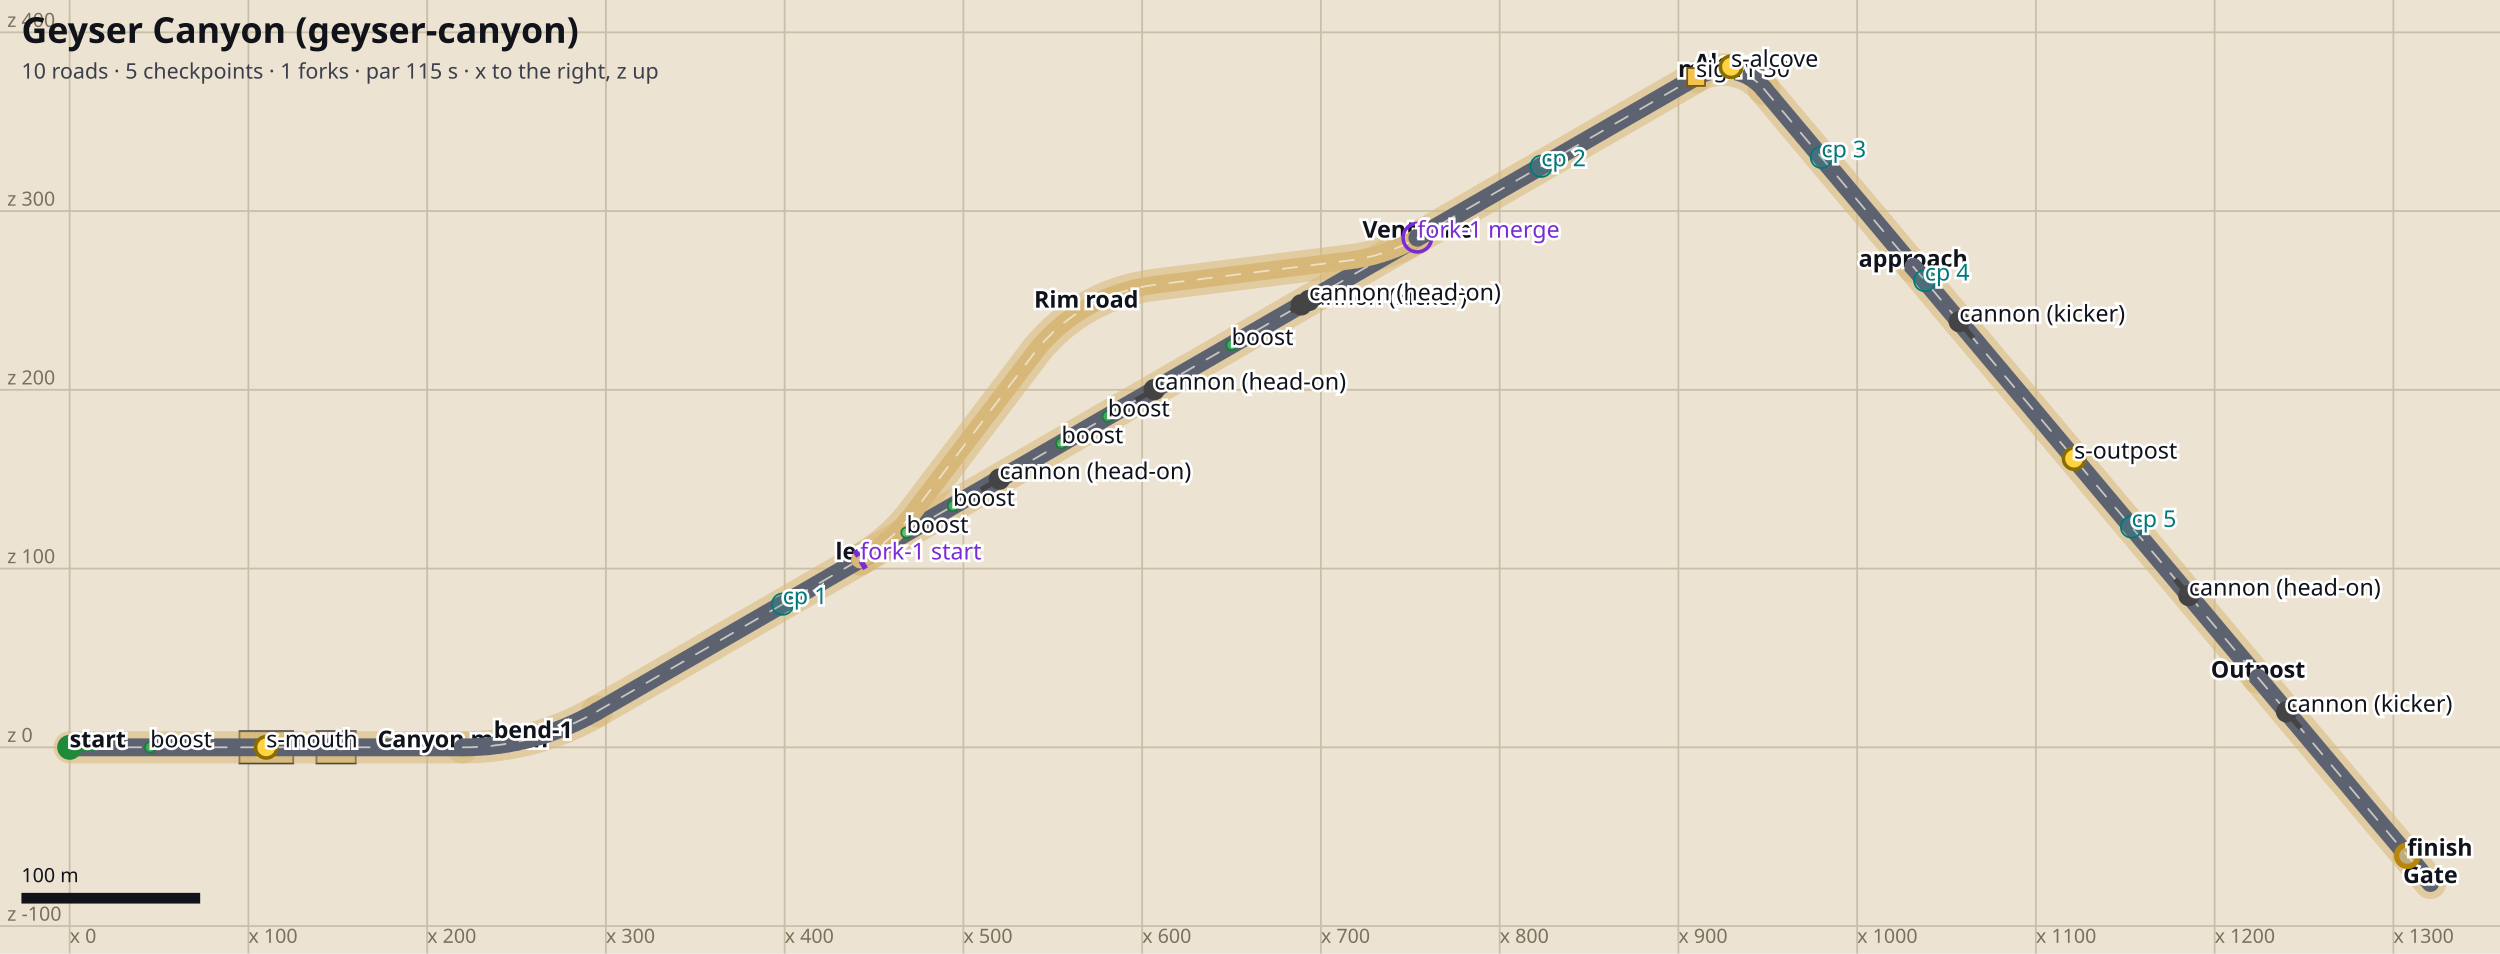
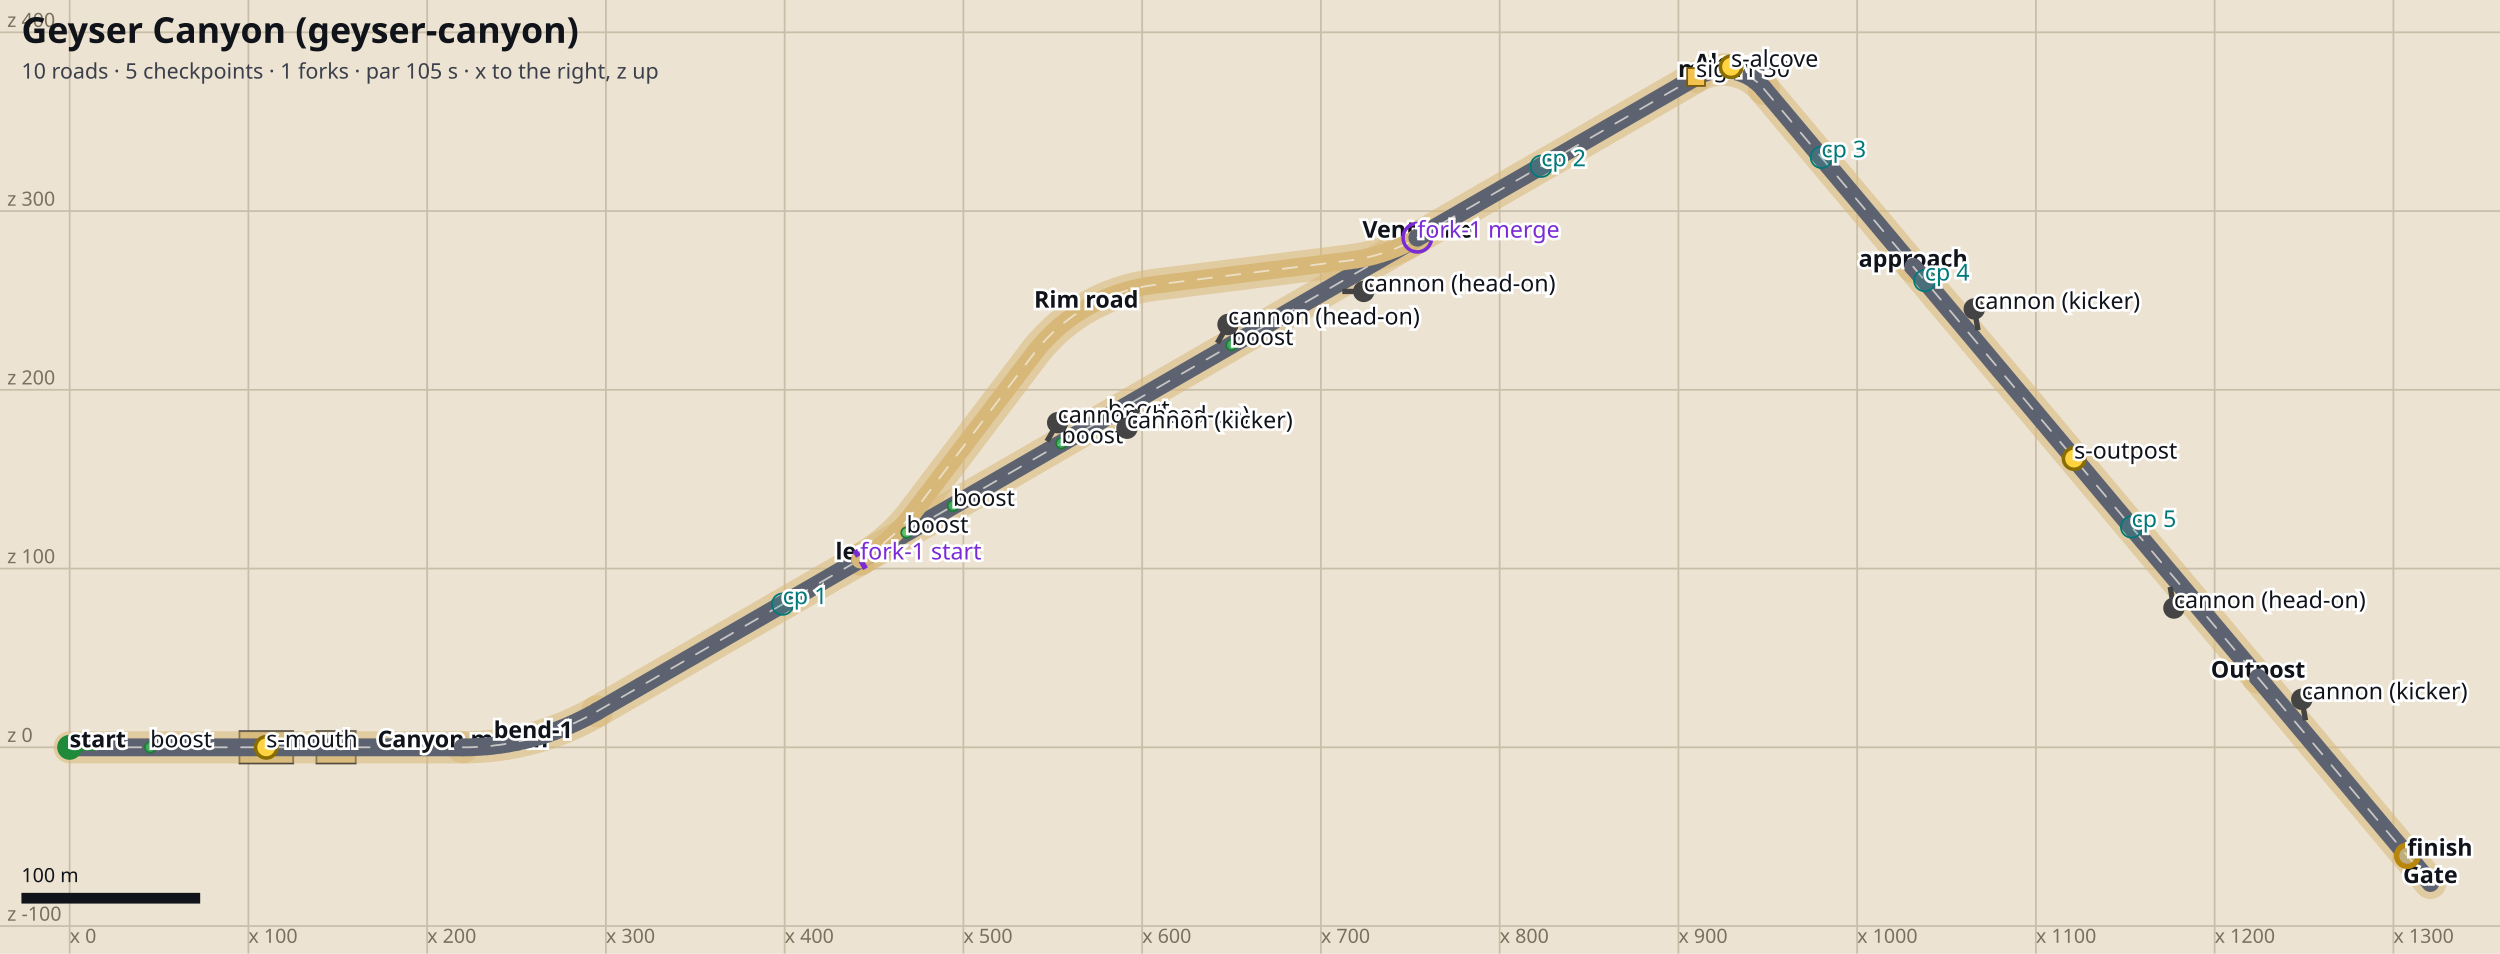
<svg xmlns="http://www.w3.org/2000/svg" width="1400" height="534" viewBox="0 0 1400 534">
  <rect width="100%" height="100%" fill="#ece3d2" />
  <line x1="39" y1="0" x2="39" y2="534" stroke="#c9bfa9" stroke-width="1" />
  <text x="39" y="528" font-size="11" font-family="sans-serif" fill="#7a705c">x 0</text>
  <line x1="139.1" y1="0" x2="139.1" y2="534" stroke="#c9bfa9" stroke-width="1" />
  <text x="139.1" y="528" font-size="11" font-family="sans-serif" fill="#7a705c">x 100</text>
  <line x1="239.2" y1="0" x2="239.2" y2="534" stroke="#c9bfa9" stroke-width="1" />
  <text x="239.2" y="528" font-size="11" font-family="sans-serif" fill="#7a705c">x 200</text>
  <line x1="339.3" y1="0" x2="339.3" y2="534" stroke="#c9bfa9" stroke-width="1" />
  <text x="339.3" y="528" font-size="11" font-family="sans-serif" fill="#7a705c">x 300</text>
  <line x1="439.4" y1="0" x2="439.4" y2="534" stroke="#c9bfa9" stroke-width="1" />
  <text x="439.4" y="528" font-size="11" font-family="sans-serif" fill="#7a705c">x 400</text>
  <line x1="539.5" y1="0" x2="539.5" y2="534" stroke="#c9bfa9" stroke-width="1" />
  <text x="539.5" y="528" font-size="11" font-family="sans-serif" fill="#7a705c">x 500</text>
  <line x1="639.6" y1="0" x2="639.6" y2="534" stroke="#c9bfa9" stroke-width="1" />
  <text x="639.6" y="528" font-size="11" font-family="sans-serif" fill="#7a705c">x 600</text>
  <line x1="739.7" y1="0" x2="739.7" y2="534" stroke="#c9bfa9" stroke-width="1" />
  <text x="739.7" y="528" font-size="11" font-family="sans-serif" fill="#7a705c">x 700</text>
  <line x1="839.8" y1="0" x2="839.8" y2="534" stroke="#c9bfa9" stroke-width="1" />
  <text x="839.8" y="528" font-size="11" font-family="sans-serif" fill="#7a705c">x 800</text>
  <line x1="939.9" y1="0" x2="939.9" y2="534" stroke="#c9bfa9" stroke-width="1" />
  <text x="939.9" y="528" font-size="11" font-family="sans-serif" fill="#7a705c">x 900</text>
  <line x1="1040" y1="0" x2="1040" y2="534" stroke="#c9bfa9" stroke-width="1" />
  <text x="1040" y="528" font-size="11" font-family="sans-serif" fill="#7a705c">x 1000</text>
  <line x1="1140.1" y1="0" x2="1140.1" y2="534" stroke="#c9bfa9" stroke-width="1" />
  <text x="1140.1" y="528" font-size="11" font-family="sans-serif" fill="#7a705c">x 1100</text>
  <line x1="1240.2" y1="0" x2="1240.2" y2="534" stroke="#c9bfa9" stroke-width="1" />
  <text x="1240.2" y="528" font-size="11" font-family="sans-serif" fill="#7a705c">x 1200</text>
  <line x1="1340.3" y1="0" x2="1340.3" y2="534" stroke="#c9bfa9" stroke-width="1" />
  <text x="1340.3" y="528" font-size="11" font-family="sans-serif" fill="#7a705c">x 1300</text>
  <line x1="0" y1="518.6" x2="1400" y2="518.6" stroke="#c9bfa9" stroke-width="1" />
  <text x="4" y="515.6" font-size="11" font-family="sans-serif" fill="#7a705c">z -100</text>
  <line x1="0" y1="418.5" x2="1400" y2="418.5" stroke="#c9bfa9" stroke-width="1" />
  <text x="4" y="415.5" font-size="11" font-family="sans-serif" fill="#7a705c">z 0</text>
  <line x1="0" y1="318.4" x2="1400" y2="318.4" stroke="#c9bfa9" stroke-width="1" />
  <text x="4" y="315.4" font-size="11" font-family="sans-serif" fill="#7a705c">z 100</text>
  <line x1="0" y1="218.3" x2="1400" y2="218.3" stroke="#c9bfa9" stroke-width="1" />
  <text x="4" y="215.3" font-size="11" font-family="sans-serif" fill="#7a705c">z 200</text>
  <line x1="0" y1="118.2" x2="1400" y2="118.2" stroke="#c9bfa9" stroke-width="1" />
  <text x="4" y="115.2" font-size="11" font-family="sans-serif" fill="#7a705c">z 300</text>
  <line x1="0" y1="18.1" x2="1400" y2="18.1" stroke="#c9bfa9" stroke-width="1" />
  <text x="4" y="15.1" font-size="11" font-family="sans-serif" fill="#7a705c">z 400</text>
  <polygon points="134.1,409.5 164.2,409.5 164.2,427.5 134.1,427.5" fill="#d8b878" fill-opacity="0.85" stroke="#2a2a2a" stroke-width="1" />
  <polygon points="177.2,409.5 199.2,409.5 199.2,427.5 177.2,427.5" fill="#d8b878" fill-opacity="0.85" stroke="#2a2a2a" stroke-width="1" />
  <polyline points="39,418.5 259.2,418.5" fill="none" stroke-linejoin="round" stroke-linecap="round" stroke="#d8b878" stroke-opacity="0.55" stroke-width="18" />
  <polyline points="259.2,418.5 260.2,418.5 261.2,418.5 262.2,418.5 263.2,418.5 264.2,418.4 265.2,418.4 266.2,418.3 267.2,418.3 268.2,418.2 269.2,418.2 270.2,418.1 271.2,418 272.2,418 273.2,417.9 274.1,417.8 275.1,417.7 276.1,417.6 277.1,417.4 278.1,417.3 279.1,417.2 280.1,417.1 281.1,416.9 282,416.8 283,416.6 284,416.5 285,416.3 286,416.1 286.9,415.9 287.9,415.7 288.9,415.6 289.9,415.4 290.9,415.1 291.8,414.9 292.8,414.7 293.8,414.5 294.7,414.3 295.7,414 296.7,413.8 297.6,413.5 298.6,413.3 299.5,413 300.5,412.7 301.5,412.5 302.4,412.2 303.4,411.9 304.3,411.6 305.3,411.3 306.2,411 307.2,410.7 308.1,410.3 309,410 310,409.7 310.9,409.3 311.8,409 312.8,408.6 313.7,408.3 314.6,407.9 315.6,407.6 316.5,407.2 317.4,406.8 318.3,406.4 319.2,406 320.1,405.6 321,405.2 321.9,404.8 322.8,404.4 323.7,403.9 324.6,403.5 325.5,403.1 326.4,402.6 327.3,402.2 328.2,401.7 329.1,401.3 330,400.8 330.8,400.3 331.7,399.9 332.6,399.4 333.5,398.9 334.3,398.4" fill="none" stroke-linejoin="round" stroke-linecap="round" stroke="#d8b878" stroke-opacity="0.55" stroke-width="18" />
  <polyline points="334.3,398.4 481.7,313.3" fill="none" stroke-linejoin="round" stroke-linecap="round" stroke="#d8b878" stroke-opacity="0.55" stroke-width="18" />
  <polyline points="481.7,313.3 793.7,133.1" fill="none" stroke-linejoin="round" stroke-linecap="round" stroke="#d8b878" stroke-opacity="0.55" stroke-width="18" />
  <polyline points="481.7,313.3 482.5,312.8 483.4,312.3 484.2,311.8 485.1,311.3 485.9,310.7 486.8,310.2 487.6,309.6 488.4,309.1 489.2,308.5 490.1,307.9 490.9,307.3 491.7,306.7 492.5,306.1 493.2,305.5 494,304.9 494.8,304.3 495.6,303.6 496.3,303 497.1,302.3 497.8,301.7 498.6,301 499.3,300.4 500.1,299.7 500.8,299 501.5,298.3 502.2,297.6 502.9,296.9 503.6,296.2 504.3,295.5 505,294.7 505.7,294 506.3,293.3 507,292.5 507.6,291.8 508.3,291 508.9,290.2 509.6,289.5 510.2,288.7 510.8,287.9 511.4,287.1 578.6,198.5 579.2,197.7 579.8,196.9 580.4,196.1 581,195.4 581.7,194.6 582.3,193.8 583,193.1 583.6,192.3 584.3,191.6 585,190.9 585.7,190.1 586.4,189.4 587.1,188.7 587.8,188 588.5,187.3 589.2,186.6 589.9,185.9 590.6,185.2 591.4,184.6 592.1,183.9 592.9,183.2 593.6,182.6 594.4,181.9 595.2,181.3 595.9,180.7 596.7,180.1 597.5,179.5 598.3,178.9 599.1,178.3 599.9,177.7 600.7,177.1 601.5,176.5 602.4,176 603.2,175.4 604,174.9 604.9,174.3 605.7,173.8 606.6,173.3 607.4,172.8 608.3,172.3 609.2,171.8 610,171.3 610.9,170.8 611.8,170.3 612.7,169.9 613.6,169.4 614.5,169 615.4,168.6 616.3,168.1 617.2,167.7 618.1,167.3 619,166.9 619.9,166.5 620.8,166.2 621.8,165.8 622.7,165.4 623.6,165.1 624.6,164.7 625.5,164.4 626.4,164.1 627.4,163.8 628.3,163.5 629.3,163.2 630.2,162.9 631.2,162.6 632.2,162.3 633.1,162.1 634.1,161.8 635.1,161.6 636,161.4 637,161.2 638,161 639,160.8 639.9,160.6 640.9,160.4 641.9,160.2 642.9,160.1 643.9,159.9 644.9,159.8 645.9,159.6 756.2,145.8 757.2,145.6 758.2,145.5 759.1,145.4 760.1,145.2 761.1,145 762.1,144.8 763.1,144.7 764,144.5 765,144.3 766,144 767,143.8 767.9,143.6 768.9,143.3 769.9,143.1 770.8,142.8 771.8,142.5 772.7,142.2 773.7,142 774.6,141.6 775.6,141.3 776.5,141 777.5,140.7 778.4,140.3 779.3,140 780.3,139.6 781.2,139.3 782.1,138.9 783,138.5 784,138.1 784.9,137.7 785.8,137.3 786.7,136.9 787.6,136.4 788.5,136 789.4,135.5 790.3,135.1 791.1,134.6 792,134.1 792.9,133.6 793.7,133.1" fill="none" stroke-linejoin="round" stroke-linecap="round" stroke="#d8b878" stroke-opacity="0.55" stroke-width="18" />
  <polyline points="793.7,133.1 949.8,43.1" fill="none" stroke-linejoin="round" stroke-linecap="round" stroke="#d8b878" stroke-opacity="0.55" stroke-width="18" />
  <polyline points="949.8,43.1 950.6,42.6 951.5,42.1 952.4,41.7 953.4,41.3 954.3,40.9 955.2,40.6 956.2,40.3 957.1,40 958.1,39.8 959.1,39.6 960.1,39.4 961.1,39.3 962,39.2 963,39.1 964,39 965,39 966,39.1 967,39.1 968,39.2 969,39.3 970,39.5 971,39.7 972,39.9 972.9,40.2 973.9,40.4 974.8,40.8 975.8,41.1 976.7,41.5 977.6,41.9 978.5,42.3 979.4,42.8 980.2,43.3 981.1,43.8 981.9,44.4 982.7,45 983.5,45.6 984.3,46.2 985,46.9 985.8,47.6 986.5,48.3 987.1,49 987.8,49.8" fill="none" stroke-linejoin="round" stroke-linecap="round" stroke="#d8b878" stroke-opacity="0.55" stroke-width="18" />
  <polyline points="987.8,49.8 1071.4,149.4" fill="none" stroke-linejoin="round" stroke-linecap="round" stroke="#d8b878" stroke-opacity="0.55" stroke-width="18" />
  <polyline points="1071.4,149.4 1264.5,379.5" fill="none" stroke-linejoin="round" stroke-linecap="round" stroke="#d8b878" stroke-opacity="0.55" stroke-width="18" />
  <polyline points="1264.5,379.5 1361,494.5" fill="none" stroke-linejoin="round" stroke-linecap="round" stroke="#d8b878" stroke-opacity="0.55" stroke-width="18" />
  <polyline points="39,418.5 259.2,418.5" fill="none" stroke-linejoin="round" stroke-linecap="round" stroke="#5d6270" stroke-width="10" />
  <polyline points="39,418.5 259.2,418.5" fill="none" stroke-linejoin="round" stroke-linecap="round" stroke="#f4f1e8" stroke-opacity="0.7" stroke-width="1" stroke-dasharray="8 8" />
  <text x="259.2" y="418.5" font-size="13" font-family="sans-serif" fill="#10131a" stroke="#fff" stroke-width="3" paint-order="stroke" text-anchor="middle" font-weight="bold">Canyon mouth</text>
  <polyline points="259.2,418.5 260.2,418.5 261.2,418.5 262.2,418.5 263.2,418.5 264.2,418.4 265.2,418.4 266.2,418.3 267.2,418.3 268.2,418.2 269.2,418.2 270.2,418.1 271.2,418 272.2,418 273.2,417.9 274.1,417.8 275.1,417.7 276.1,417.6 277.1,417.4 278.1,417.3 279.1,417.2 280.1,417.1 281.1,416.9 282,416.8 283,416.6 284,416.5 285,416.3 286,416.1 286.9,415.9 287.9,415.7 288.9,415.6 289.9,415.4 290.9,415.1 291.8,414.9 292.8,414.7 293.8,414.5 294.7,414.3 295.7,414 296.7,413.8 297.6,413.5 298.6,413.3 299.5,413 300.5,412.7 301.5,412.5 302.4,412.2 303.4,411.9 304.3,411.6 305.3,411.3 306.2,411 307.2,410.7 308.1,410.3 309,410 310,409.7 310.9,409.3 311.8,409 312.8,408.6 313.7,408.3 314.6,407.9 315.6,407.6 316.5,407.2 317.4,406.8 318.3,406.4 319.2,406 320.1,405.6 321,405.2 321.9,404.8 322.8,404.4 323.7,403.9 324.6,403.5 325.5,403.1 326.4,402.6 327.3,402.2 328.2,401.7 329.1,401.3 330,400.8 330.8,400.3 331.7,399.9 332.6,399.4 333.5,398.9 334.3,398.4" fill="none" stroke-linejoin="round" stroke-linecap="round" stroke="#5d6270" stroke-width="10" />
  <polyline points="259.2,418.5 260.2,418.5 261.2,418.5 262.2,418.5 263.2,418.5 264.2,418.4 265.2,418.4 266.2,418.3 267.2,418.3 268.2,418.2 269.2,418.2 270.2,418.1 271.2,418 272.2,418 273.2,417.9 274.1,417.8 275.1,417.7 276.1,417.6 277.1,417.4 278.1,417.3 279.1,417.2 280.1,417.1 281.1,416.9 282,416.8 283,416.6 284,416.5 285,416.3 286,416.1 286.9,415.9 287.9,415.7 288.9,415.6 289.9,415.4 290.9,415.1 291.8,414.9 292.8,414.7 293.8,414.5 294.7,414.3 295.7,414 296.7,413.8 297.6,413.5 298.6,413.3 299.5,413 300.5,412.7 301.5,412.5 302.4,412.2 303.4,411.9 304.3,411.6 305.3,411.3 306.2,411 307.2,410.7 308.1,410.3 309,410 310,409.7 310.9,409.3 311.8,409 312.8,408.6 313.7,408.3 314.6,407.9 315.6,407.6 316.5,407.2 317.4,406.8 318.3,406.4 319.2,406 320.1,405.6 321,405.2 321.9,404.8 322.8,404.4 323.7,403.9 324.6,403.5 325.5,403.1 326.4,402.6 327.3,402.2 328.2,401.7 329.1,401.3 330,400.8 330.8,400.3 331.7,399.9 332.6,399.4 333.5,398.9 334.3,398.4" fill="none" stroke-linejoin="round" stroke-linecap="round" stroke="#f4f1e8" stroke-opacity="0.7" stroke-width="1" stroke-dasharray="8 8" />
  <text x="298.6" y="413.3" font-size="13" font-family="sans-serif" fill="#10131a" stroke="#fff" stroke-width="3" paint-order="stroke" text-anchor="middle" font-weight="bold">bend-1</text>
  <polyline points="334.3,398.4 481.7,313.3" fill="none" stroke-linejoin="round" stroke-linecap="round" stroke="#5d6270" stroke-width="10" />
  <polyline points="334.3,398.4 481.7,313.3" fill="none" stroke-linejoin="round" stroke-linecap="round" stroke="#f4f1e8" stroke-opacity="0.7" stroke-width="1" stroke-dasharray="8 8" />
  <text x="481.7" y="313.3" font-size="13" font-family="sans-serif" fill="#10131a" stroke="#fff" stroke-width="3" paint-order="stroke" text-anchor="middle" font-weight="bold">lead</text>
  <polyline points="481.7,313.3 793.7,133.1" fill="none" stroke-linejoin="round" stroke-linecap="round" stroke="#5d6270" stroke-width="10" />
  <polyline points="481.7,313.3 793.7,133.1" fill="none" stroke-linejoin="round" stroke-linecap="round" stroke="#f4f1e8" stroke-opacity="0.7" stroke-width="1" stroke-dasharray="8 8" />
  <text x="793.7" y="133.1" font-size="13" font-family="sans-serif" fill="#10131a" stroke="#fff" stroke-width="3" paint-order="stroke" text-anchor="middle" font-weight="bold">Vent lane</text>
  <polyline points="481.7,313.3 482.5,312.8 483.4,312.3 484.2,311.8 485.1,311.3 485.9,310.7 486.8,310.2 487.6,309.6 488.4,309.1 489.2,308.5 490.1,307.9 490.9,307.3 491.7,306.7 492.5,306.1 493.2,305.5 494,304.9 494.8,304.3 495.6,303.6 496.3,303 497.1,302.3 497.8,301.7 498.6,301 499.3,300.4 500.1,299.7 500.8,299 501.5,298.3 502.2,297.6 502.9,296.9 503.6,296.2 504.3,295.5 505,294.7 505.7,294 506.3,293.3 507,292.5 507.6,291.8 508.3,291 508.9,290.2 509.6,289.5 510.2,288.7 510.8,287.9 511.4,287.1 578.6,198.5 579.2,197.7 579.8,196.9 580.4,196.1 581,195.4 581.7,194.6 582.3,193.8 583,193.1 583.6,192.3 584.3,191.6 585,190.9 585.7,190.1 586.4,189.4 587.1,188.7 587.8,188 588.5,187.3 589.2,186.6 589.9,185.9 590.6,185.2 591.4,184.6 592.1,183.9 592.9,183.2 593.6,182.6 594.4,181.9 595.2,181.3 595.9,180.7 596.7,180.1 597.5,179.5 598.3,178.9 599.1,178.3 599.9,177.7 600.7,177.1 601.5,176.5 602.4,176 603.2,175.4 604,174.9 604.9,174.3 605.7,173.8 606.6,173.3 607.4,172.8 608.3,172.3 609.2,171.8 610,171.3 610.9,170.8 611.8,170.3 612.7,169.9 613.6,169.4 614.5,169 615.4,168.6 616.3,168.1 617.2,167.7 618.1,167.3 619,166.9 619.9,166.5 620.8,166.2 621.8,165.8 622.7,165.4 623.6,165.1 624.6,164.7 625.5,164.4 626.4,164.1 627.4,163.8 628.3,163.5 629.3,163.2 630.2,162.9 631.2,162.6 632.2,162.3 633.1,162.1 634.1,161.8 635.1,161.6 636,161.4 637,161.2 638,161 639,160.8 639.9,160.6 640.9,160.4 641.9,160.2 642.9,160.1 643.9,159.9 644.9,159.8 645.9,159.6 756.2,145.8 757.2,145.6 758.2,145.5 759.1,145.4 760.1,145.2 761.1,145 762.1,144.8 763.1,144.7 764,144.5 765,144.3 766,144 767,143.8 767.9,143.6 768.9,143.3 769.9,143.1 770.8,142.8 771.8,142.5 772.7,142.2 773.7,142 774.6,141.6 775.6,141.3 776.5,141 777.5,140.7 778.4,140.3 779.3,140 780.3,139.6 781.2,139.3 782.1,138.9 783,138.5 784,138.1 784.9,137.7 785.8,137.3 786.7,136.9 787.6,136.4 788.5,136 789.4,135.5 790.3,135.1 791.1,134.6 792,134.1 792.9,133.6 793.7,133.1" fill="none" stroke-linejoin="round" stroke-linecap="round" stroke="#d8b878" stroke-width="10" />
  <polyline points="481.7,313.3 482.5,312.8 483.4,312.3 484.2,311.8 485.1,311.3 485.9,310.7 486.8,310.2 487.6,309.6 488.4,309.1 489.2,308.5 490.1,307.9 490.9,307.3 491.7,306.7 492.5,306.1 493.2,305.5 494,304.9 494.8,304.3 495.6,303.6 496.3,303 497.1,302.3 497.8,301.7 498.6,301 499.3,300.4 500.1,299.7 500.8,299 501.5,298.3 502.2,297.6 502.9,296.9 503.6,296.2 504.3,295.5 505,294.7 505.7,294 506.3,293.3 507,292.5 507.6,291.8 508.3,291 508.9,290.2 509.6,289.5 510.2,288.7 510.8,287.9 511.4,287.1 578.6,198.5 579.2,197.7 579.8,196.9 580.4,196.1 581,195.4 581.7,194.6 582.3,193.8 583,193.1 583.6,192.3 584.3,191.6 585,190.9 585.7,190.1 586.4,189.4 587.1,188.7 587.8,188 588.5,187.3 589.2,186.6 589.9,185.9 590.6,185.2 591.4,184.6 592.1,183.9 592.9,183.2 593.6,182.6 594.4,181.9 595.2,181.3 595.9,180.7 596.7,180.1 597.5,179.5 598.3,178.9 599.1,178.3 599.9,177.7 600.7,177.1 601.5,176.5 602.4,176 603.2,175.4 604,174.9 604.9,174.3 605.7,173.8 606.6,173.3 607.4,172.8 608.3,172.3 609.2,171.8 610,171.3 610.9,170.8 611.8,170.3 612.7,169.9 613.6,169.4 614.5,169 615.4,168.6 616.3,168.1 617.2,167.7 618.1,167.3 619,166.9 619.9,166.5 620.8,166.2 621.8,165.8 622.7,165.4 623.6,165.1 624.6,164.7 625.5,164.4 626.4,164.1 627.4,163.8 628.3,163.5 629.3,163.2 630.2,162.9 631.2,162.6 632.2,162.3 633.1,162.1 634.1,161.8 635.1,161.6 636,161.4 637,161.2 638,161 639,160.8 639.9,160.6 640.9,160.4 641.9,160.2 642.9,160.1 643.9,159.9 644.9,159.8 645.9,159.6 756.2,145.8 757.2,145.6 758.2,145.5 759.1,145.4 760.1,145.2 761.1,145 762.1,144.8 763.1,144.7 764,144.5 765,144.3 766,144 767,143.8 767.9,143.6 768.9,143.3 769.9,143.1 770.8,142.8 771.8,142.5 772.7,142.2 773.7,142 774.6,141.6 775.6,141.3 776.5,141 777.5,140.7 778.4,140.3 779.3,140 780.3,139.6 781.2,139.3 782.1,138.9 783,138.5 784,138.1 784.9,137.7 785.8,137.3 786.7,136.9 787.6,136.4 788.5,136 789.4,135.5 790.3,135.1 791.1,134.6 792,134.1 792.9,133.6 793.7,133.1" fill="none" stroke-linejoin="round" stroke-linecap="round" stroke="#f4f1e8" stroke-opacity="0.7" stroke-width="1" stroke-dasharray="8 8" />
  <text x="608.3" y="172.3" font-size="13" font-family="sans-serif" fill="#10131a" stroke="#fff" stroke-width="3" paint-order="stroke" text-anchor="middle" font-weight="bold">Rim road</text>
  <polyline points="793.7,133.1 949.8,43.1" fill="none" stroke-linejoin="round" stroke-linecap="round" stroke="#5d6270" stroke-width="10" />
  <polyline points="793.7,133.1 949.8,43.1" fill="none" stroke-linejoin="round" stroke-linecap="round" stroke="#f4f1e8" stroke-opacity="0.7" stroke-width="1" stroke-dasharray="8 8" />
  <text x="949.8" y="43.1" font-size="13" font-family="sans-serif" fill="#10131a" stroke="#fff" stroke-width="3" paint-order="stroke" text-anchor="middle" font-weight="bold">m1</text>
  <polyline points="949.8,43.1 950.6,42.6 951.5,42.1 952.4,41.7 953.4,41.3 954.3,40.9 955.2,40.6 956.2,40.3 957.1,40 958.1,39.8 959.1,39.6 960.1,39.4 961.1,39.3 962,39.2 963,39.1 964,39 965,39 966,39.1 967,39.1 968,39.2 969,39.3 970,39.5 971,39.7 972,39.9 972.9,40.2 973.9,40.4 974.8,40.8 975.8,41.1 976.7,41.5 977.6,41.9 978.5,42.3 979.4,42.8 980.2,43.3 981.1,43.8 981.9,44.4 982.7,45 983.5,45.6 984.3,46.2 985,46.9 985.8,47.6 986.5,48.3 987.1,49 987.8,49.8" fill="none" stroke-linejoin="round" stroke-linecap="round" stroke="#5d6270" stroke-width="10" />
  <polyline points="949.8,43.1 950.6,42.6 951.5,42.1 952.4,41.7 953.4,41.3 954.3,40.9 955.2,40.6 956.2,40.3 957.1,40 958.1,39.8 959.1,39.6 960.1,39.4 961.1,39.3 962,39.2 963,39.1 964,39 965,39 966,39.1 967,39.1 968,39.2 969,39.3 970,39.5 971,39.7 972,39.9 972.9,40.2 973.9,40.4 974.8,40.8 975.8,41.1 976.7,41.5 977.6,41.9 978.5,42.3 979.4,42.8 980.2,43.3 981.1,43.8 981.9,44.4 982.7,45 983.5,45.6 984.3,46.2 985,46.9 985.8,47.6 986.5,48.3 987.1,49 987.8,49.8" fill="none" stroke-linejoin="round" stroke-linecap="round" stroke="#f4f1e8" stroke-opacity="0.7" stroke-width="1" stroke-dasharray="8 8" />
  <text x="970" y="39.5" font-size="13" font-family="sans-serif" fill="#10131a" stroke="#fff" stroke-width="3" paint-order="stroke" text-anchor="middle" font-weight="bold">Alcove</text>
  <polyline points="987.8,49.8 1071.4,149.4" fill="none" stroke-linejoin="round" stroke-linecap="round" stroke="#5d6270" stroke-width="10" />
  <polyline points="987.8,49.8 1071.4,149.4" fill="none" stroke-linejoin="round" stroke-linecap="round" stroke="#f4f1e8" stroke-opacity="0.7" stroke-width="1" stroke-dasharray="8 8" />
  <text x="1071.4" y="149.4" font-size="13" font-family="sans-serif" fill="#10131a" stroke="#fff" stroke-width="3" paint-order="stroke" text-anchor="middle" font-weight="bold">approach</text>
  <polyline points="1071.4,149.4 1264.5,379.5" fill="none" stroke-linejoin="round" stroke-linecap="round" stroke="#5d6270" stroke-width="10" />
  <polyline points="1071.4,149.4 1264.5,379.5" fill="none" stroke-linejoin="round" stroke-linecap="round" stroke="#f4f1e8" stroke-opacity="0.7" stroke-width="1" stroke-dasharray="8 8" />
  <text x="1264.5" y="379.5" font-size="13" font-family="sans-serif" fill="#10131a" stroke="#fff" stroke-width="3" paint-order="stroke" text-anchor="middle" font-weight="bold">Outpost</text>
  <polyline points="1264.5,379.5 1361,494.5" fill="none" stroke-linejoin="round" stroke-linecap="round" stroke="#5d6270" stroke-width="10" />
  <polyline points="1264.5,379.5 1361,494.5" fill="none" stroke-linejoin="round" stroke-linecap="round" stroke="#f4f1e8" stroke-opacity="0.7" stroke-width="1" stroke-dasharray="8 8" />
  <text x="1361" y="494.5" font-size="13" font-family="sans-serif" fill="#10131a" stroke="#fff" stroke-width="3" paint-order="stroke" text-anchor="middle" font-weight="bold">Gate</text>
  <line x1="484.7" y1="318.5" x2="478.7" y2="308.1" stroke="#7a2bd6" stroke-width="3" stroke-dasharray="5 3" />
  <text x="481.7" y="313.3" font-size="13" font-family="sans-serif" stroke="#fff" stroke-width="3" paint-order="stroke" fill="#7a2bd6">fork-1 start</text>
  <circle cx="793.7" cy="133.1" r="8" fill="none" stroke="#7a2bd6" stroke-width="2" />
  <text x="793.7" y="133.1" font-size="13" font-family="sans-serif" stroke="#fff" stroke-width="3" paint-order="stroke" fill="#7a2bd6">fork-1 merge</text>
  <circle cx="84.1" cy="418.5" r="3" fill="#34c759" fill-opacity="0.7" stroke="#1e7a36" />
  <text x="84.1" y="418.5" font-size="13" font-family="sans-serif" fill="#10131a" stroke="#fff" stroke-width="3" paint-order="stroke">boost</text>
  <circle cx="507.7" cy="298.3" r="3" fill="#34c759" fill-opacity="0.7" stroke="#1e7a36" />
  <text x="507.7" y="298.3" font-size="13" font-family="sans-serif" fill="#10131a" stroke="#fff" stroke-width="3" paint-order="stroke">boost</text>
  <circle cx="533.7" cy="283.3" r="3" fill="#34c759" fill-opacity="0.7" stroke="#1e7a36" />
  <text x="533.7" y="283.3" font-size="13" font-family="sans-serif" fill="#10131a" stroke="#fff" stroke-width="3" paint-order="stroke">boost</text>
  <circle cx="594.4" cy="248.2" r="3" fill="#34c759" fill-opacity="0.7" stroke="#1e7a36" />
  <text x="594.4" y="248.2" font-size="13" font-family="sans-serif" fill="#10131a" stroke="#fff" stroke-width="3" paint-order="stroke">boost</text>
  <circle cx="620.4" cy="233.2" r="3" fill="#34c759" fill-opacity="0.7" stroke="#1e7a36" />
  <text x="620.4" y="233.2" font-size="13" font-family="sans-serif" fill="#10131a" stroke="#fff" stroke-width="3" paint-order="stroke">boost</text>
  <circle cx="689.7" cy="193.2" r="3" fill="#34c759" fill-opacity="0.7" stroke="#1e7a36" />
  <text x="689.7" y="193.2" font-size="13" font-family="sans-serif" fill="#10131a" stroke="#fff" stroke-width="3" paint-order="stroke">boost</text>
-   <circle cx="728.7" cy="170.7" r="6" fill="#444" />
-   <line x1="728.7" y1="170.7" x2="739.1" y2="164.7" stroke="#444" stroke-width="3" />
-   <text x="728.7" y="170.7" font-size="13" font-family="sans-serif" fill="#10131a" stroke="#fff" stroke-width="3" paint-order="stroke">cannon (kicker)</text>
-   <circle cx="559.7" cy="268.3" r="6" fill="#444" />
-   <line x1="559.7" y1="268.3" x2="549.3" y2="274.3" stroke="#444" stroke-width="3" />
-   <text x="559.7" y="268.3" font-size="13" font-family="sans-serif" fill="#10131a" stroke="#fff" stroke-width="3" paint-order="stroke">cannon (head-on)</text>
-   <circle cx="646.4" cy="218.2" r="6" fill="#444" />
-   <line x1="646.4" y1="218.2" x2="636" y2="224.2" stroke="#444" stroke-width="3" />
-   <text x="646.4" y="218.2" font-size="13" font-family="sans-serif" fill="#10131a" stroke="#fff" stroke-width="3" paint-order="stroke">cannon (head-on)</text>
-   <circle cx="733.1" cy="168.2" r="6" fill="#444" />
-   <line x1="733.1" y1="168.2" x2="722.7" y2="174.2" stroke="#444" stroke-width="3" />
-   <text x="733.1" y="168.2" font-size="13" font-family="sans-serif" fill="#10131a" stroke="#fff" stroke-width="3" paint-order="stroke">cannon (head-on)</text>
-   <circle cx="1097.2" cy="180.1" r="6" fill="#444" />
-   <line x1="1097.2" y1="180.1" x2="1104.9" y2="189.3" stroke="#444" stroke-width="3" />
-   <text x="1097.2" y="180.1" font-size="13" font-family="sans-serif" fill="#10131a" stroke="#fff" stroke-width="3" paint-order="stroke">cannon (kicker)</text>
-   <circle cx="1225.8" cy="333.5" r="6" fill="#444" />
-   <line x1="1225.8" y1="333.5" x2="1218.1" y2="324.3" stroke="#444" stroke-width="3" />
-   <text x="1225.8" y="333.5" font-size="13" font-family="sans-serif" fill="#10131a" stroke="#fff" stroke-width="3" paint-order="stroke">cannon (head-on)</text>
-   <circle cx="1280.5" cy="398.6" r="6" fill="#444" />
-   <line x1="1280.5" y1="398.6" x2="1288.3" y2="407.8" stroke="#444" stroke-width="3" />
-   <text x="1280.5" y="398.6" font-size="13" font-family="sans-serif" fill="#10131a" stroke="#fff" stroke-width="3" paint-order="stroke">cannon (kicker)</text>
+   <circle cx="592.3" cy="236.7" r="6" fill="#444" />
+   <line x1="592.3" y1="236.7" x2="586.3" y2="247.1" stroke="#444" stroke-width="3" />
+   <text x="592.3" y="236.7" font-size="13" font-family="sans-serif" fill="#10131a" stroke="#fff" stroke-width="3" paint-order="stroke">cannon (head-on)</text>
+   <circle cx="631.1" cy="239.8" r="6" fill="#444" />
+   <line x1="631.1" y1="239.8" x2="637.1" y2="229.4" stroke="#444" stroke-width="3" />
+   <text x="631.1" y="239.8" font-size="13" font-family="sans-serif" fill="#10131a" stroke="#fff" stroke-width="3" paint-order="stroke">cannon (kicker)</text>
+   <circle cx="687.7" cy="181.7" r="6" fill="#444" />
+   <line x1="687.7" y1="181.7" x2="681.7" y2="192.1" stroke="#444" stroke-width="3" />
+   <text x="687.7" y="181.7" font-size="13" font-family="sans-serif" fill="#10131a" stroke="#fff" stroke-width="3" paint-order="stroke">cannon (head-on)</text>
+   <circle cx="763.7" cy="163.2" r="6" fill="#444" />
+   <line x1="763.7" y1="163.2" x2="751.7" y2="163.2" stroke="#444" stroke-width="3" />
+   <text x="763.7" y="163.2" font-size="13" font-family="sans-serif" fill="#10131a" stroke="#fff" stroke-width="3" paint-order="stroke">cannon (head-on)</text>
+   <circle cx="1105.6" cy="173" r="6" fill="#444" />
+   <line x1="1105.6" y1="173" x2="1107.7" y2="184.9" stroke="#444" stroke-width="3" />
+   <text x="1105.6" y="173" font-size="13" font-family="sans-serif" fill="#10131a" stroke="#fff" stroke-width="3" paint-order="stroke">cannon (kicker)</text>
+   <circle cx="1217.4" cy="340.5" r="6" fill="#444" />
+   <line x1="1217.4" y1="340.5" x2="1215.3" y2="328.7" stroke="#444" stroke-width="3" />
+   <text x="1217.4" y="340.5" font-size="13" font-family="sans-serif" fill="#10131a" stroke="#fff" stroke-width="3" paint-order="stroke">cannon (head-on)</text>
+   <circle cx="1289" cy="391.6" r="6" fill="#444" />
+   <line x1="1289" y1="391.6" x2="1291.1" y2="403.4" stroke="#444" stroke-width="3" />
+   <text x="1289" y="391.6" font-size="13" font-family="sans-serif" fill="#10131a" stroke="#fff" stroke-width="3" paint-order="stroke">cannon (kicker)</text>
  <rect x="944.8" y="38.1" width="10" height="10" fill="#f2c14e" stroke="#7a5b0c" />
  <text x="949.8" y="43.1" font-size="13" font-family="sans-serif" fill="#10131a" stroke="#fff" stroke-width="3" paint-order="stroke">sign r 30</text>
  <circle cx="438.3" cy="338.3" r="6" fill="#00a6a6" fill-opacity="0.2" stroke="#00797a" />
  <text x="438.3" y="338.3" font-size="13" font-family="sans-serif" stroke="#fff" stroke-width="3" paint-order="stroke" fill="#00797a">cp 1</text>
  <circle cx="863.1" cy="93.1" r="6" fill="#00a6a6" fill-opacity="0.2" stroke="#00797a" />
  <text x="863.1" y="93.1" font-size="13" font-family="sans-serif" stroke="#fff" stroke-width="3" paint-order="stroke" fill="#00797a">cp 2</text>
  <circle cx="1020" cy="88.1" r="6" fill="#00a6a6" fill-opacity="0.2" stroke="#00797a" />
  <text x="1020" y="88.1" font-size="13" font-family="sans-serif" stroke="#fff" stroke-width="3" paint-order="stroke" fill="#00797a">cp 3</text>
  <circle cx="1077.9" cy="157.1" r="6" fill="#00a6a6" fill-opacity="0.2" stroke="#00797a" />
  <text x="1077.9" y="157.1" font-size="13" font-family="sans-serif" stroke="#fff" stroke-width="3" paint-order="stroke" fill="#00797a">cp 4</text>
  <circle cx="1193.7" cy="295.1" r="6" fill="#00a6a6" fill-opacity="0.2" stroke="#00797a" />
  <text x="1193.7" y="295.1" font-size="13" font-family="sans-serif" stroke="#fff" stroke-width="3" paint-order="stroke" fill="#00797a">cp 5</text>
  <circle cx="149.1" cy="418.5" r="6" fill="#ffd23f" stroke="#8a6d00" stroke-width="2" />
  <text x="149.1" y="418.5" font-size="13" font-family="sans-serif" fill="#10131a" stroke="#fff" stroke-width="3" paint-order="stroke">s-mouth</text>
  <circle cx="969.4" cy="37.4" r="6" fill="#ffd23f" stroke="#8a6d00" stroke-width="2" />
  <text x="969.4" y="37.4" font-size="13" font-family="sans-serif" fill="#10131a" stroke="#fff" stroke-width="3" paint-order="stroke">s-alcove</text>
  <circle cx="1161.5" cy="256.8" r="6" fill="#ffd23f" stroke="#8a6d00" stroke-width="2" />
  <text x="1161.5" y="256.8" font-size="13" font-family="sans-serif" fill="#10131a" stroke="#fff" stroke-width="3" paint-order="stroke">s-outpost</text>
  <line x1="39" y1="418.5" x2="53.1" y2="418.5" stroke="#1e8a3a" stroke-width="4" />
  <circle cx="39" cy="418.5" r="7" fill="#1e8a3a" />
  <text x="39" y="418.5" font-size="13" font-family="sans-serif" fill="#10131a" stroke="#fff" stroke-width="3" paint-order="stroke" font-weight="bold">start</text>
  <circle cx="1348.1" cy="479.2" r="6" fill="#ffe08a" fill-opacity="0.6" stroke="#b8860b" stroke-width="3" />
  <text x="1348.1" y="479.2" font-size="13" font-family="sans-serif" fill="#10131a" stroke="#fff" stroke-width="3" paint-order="stroke" font-weight="bold">finish</text>
  <text x="12" y="24" font-size="20" font-family="sans-serif" font-weight="bold" fill="#10131a">Geyser Canyon (geyser-canyon)</text>
-   <text x="12" y="44" font-size="12" font-family="sans-serif" fill="#3a3f4b">10 roads · 5 checkpoints · 1 forks · par 115 s · x to the right, z up</text>
+   <text x="12" y="44" font-size="12" font-family="sans-serif" fill="#3a3f4b">10 roads · 5 checkpoints · 1 forks · par 105 s · x to the right, z up</text>
  <rect x="12" y="500" width="100.1" height="6" fill="#10131a" />
  <text x="12" y="494" font-size="11" font-family="sans-serif" fill="#10131a">100 m</text>
</svg>
